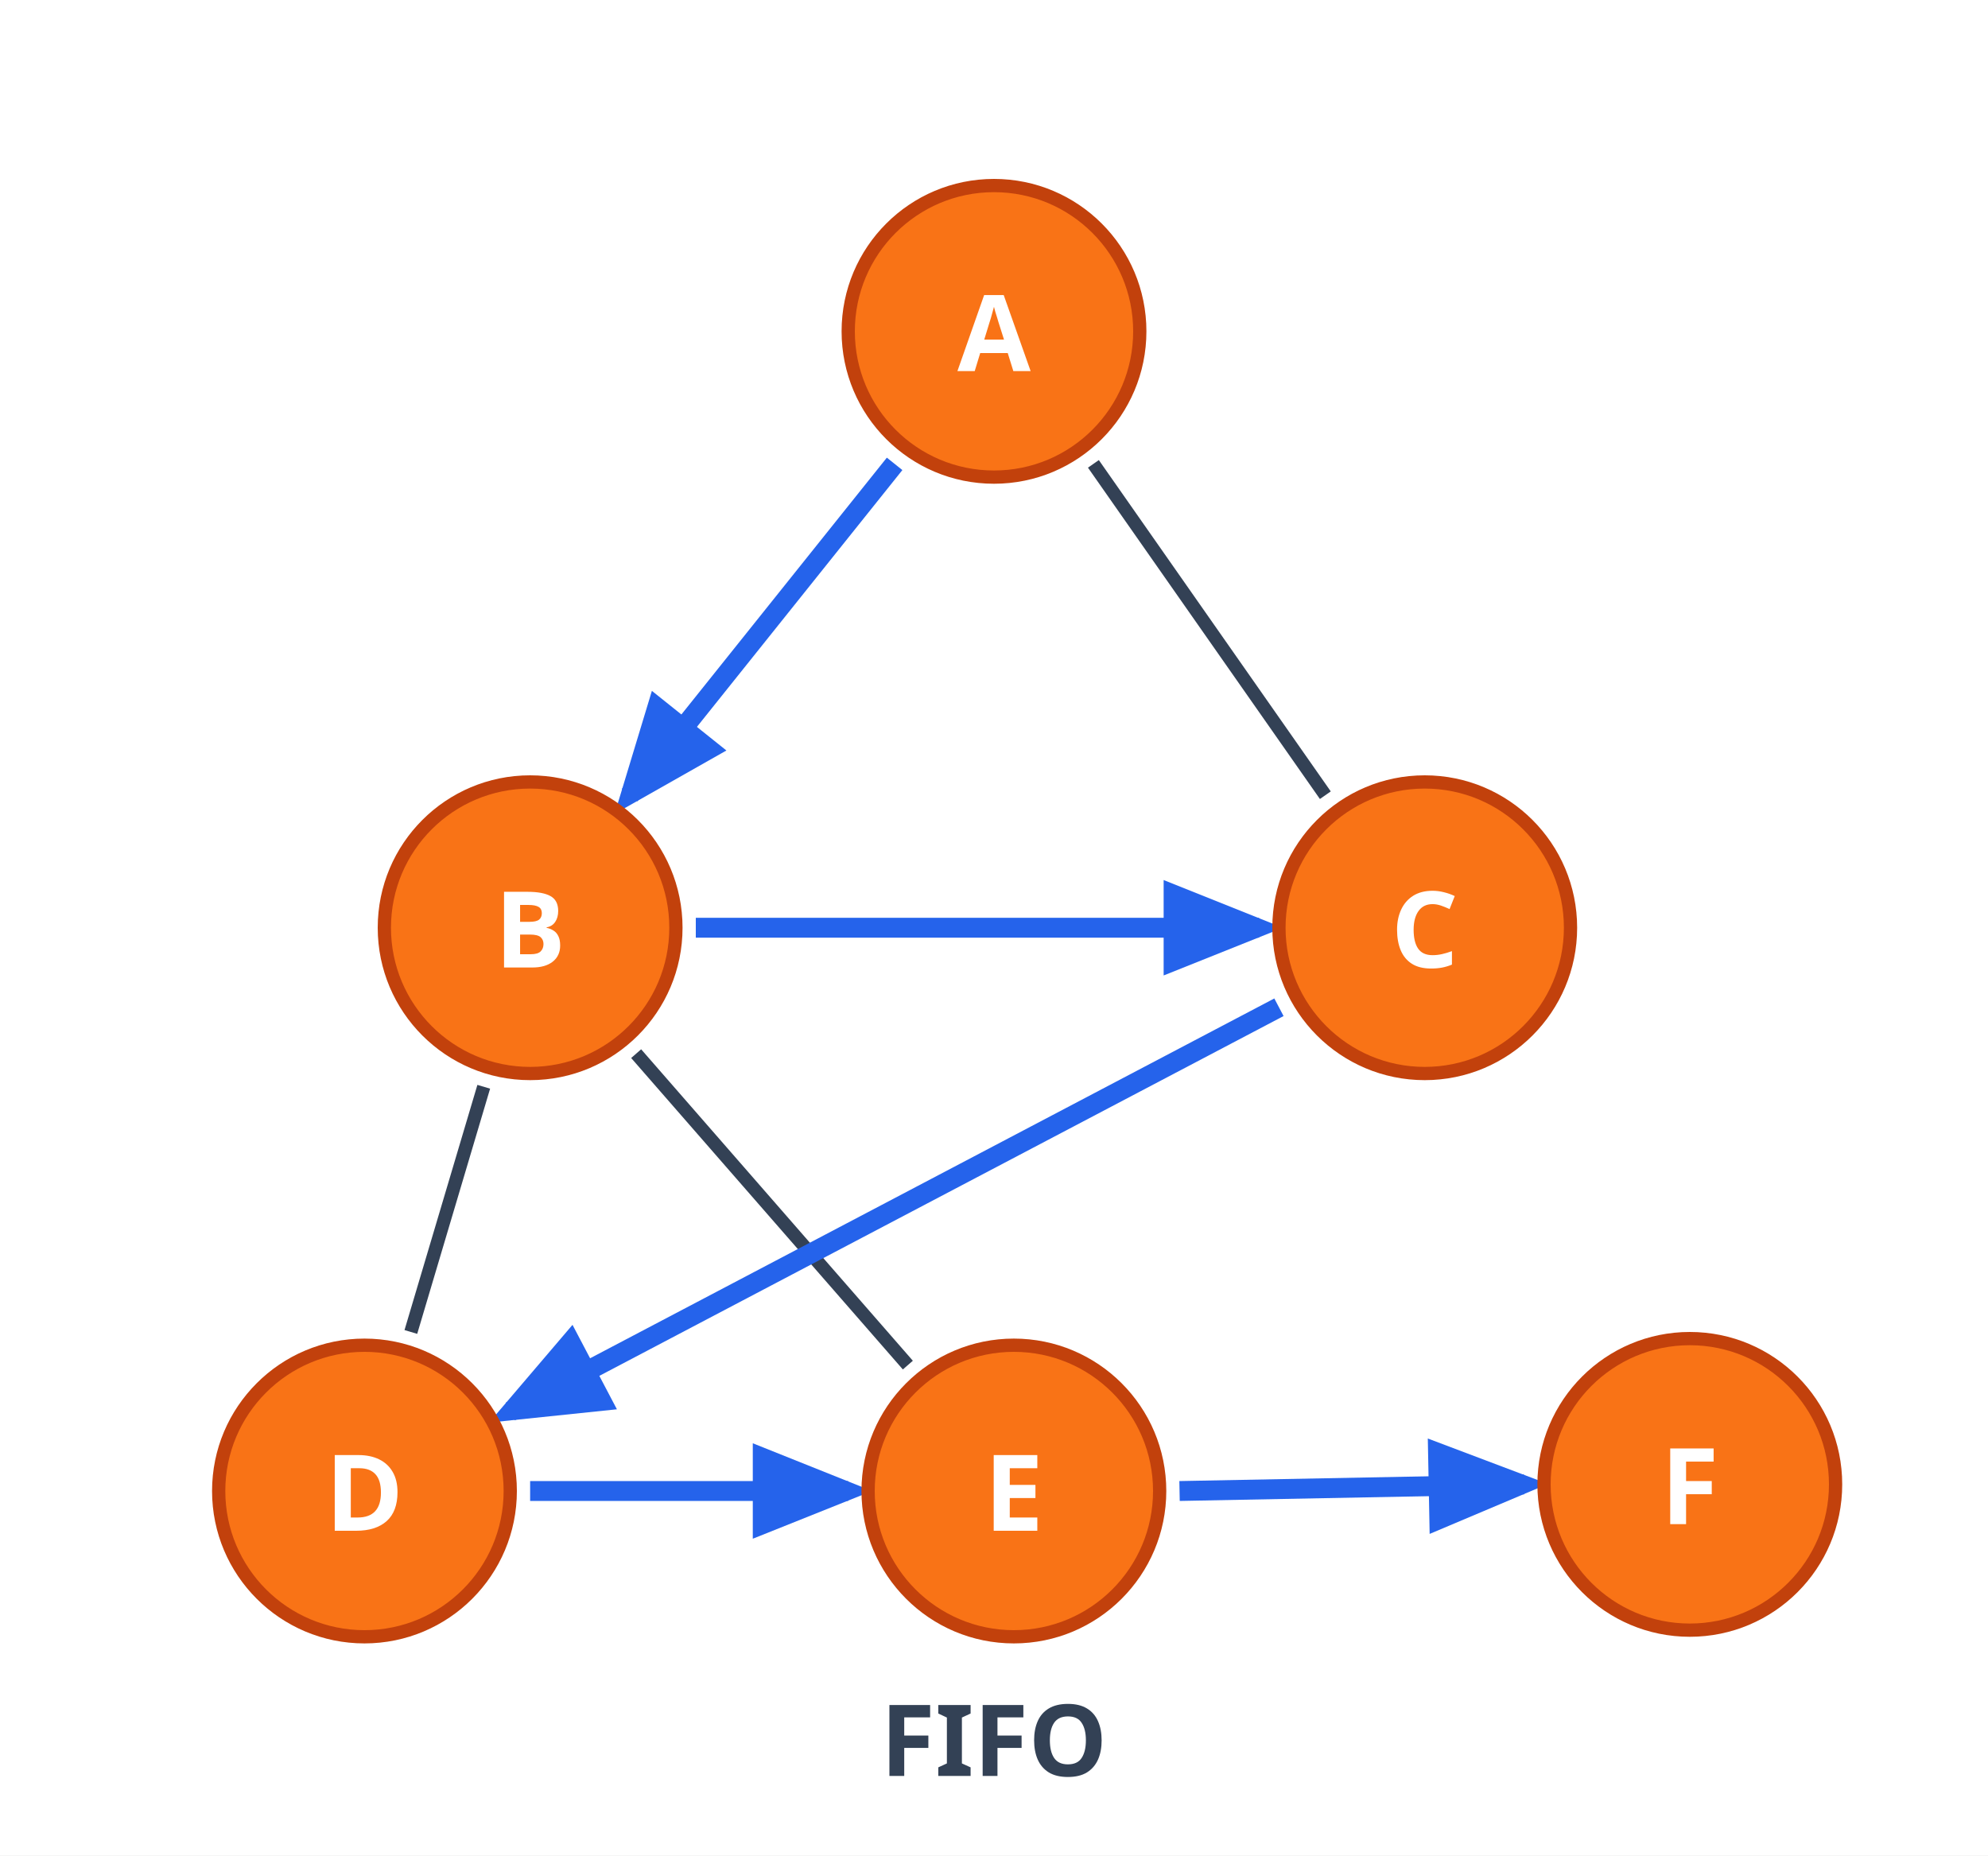
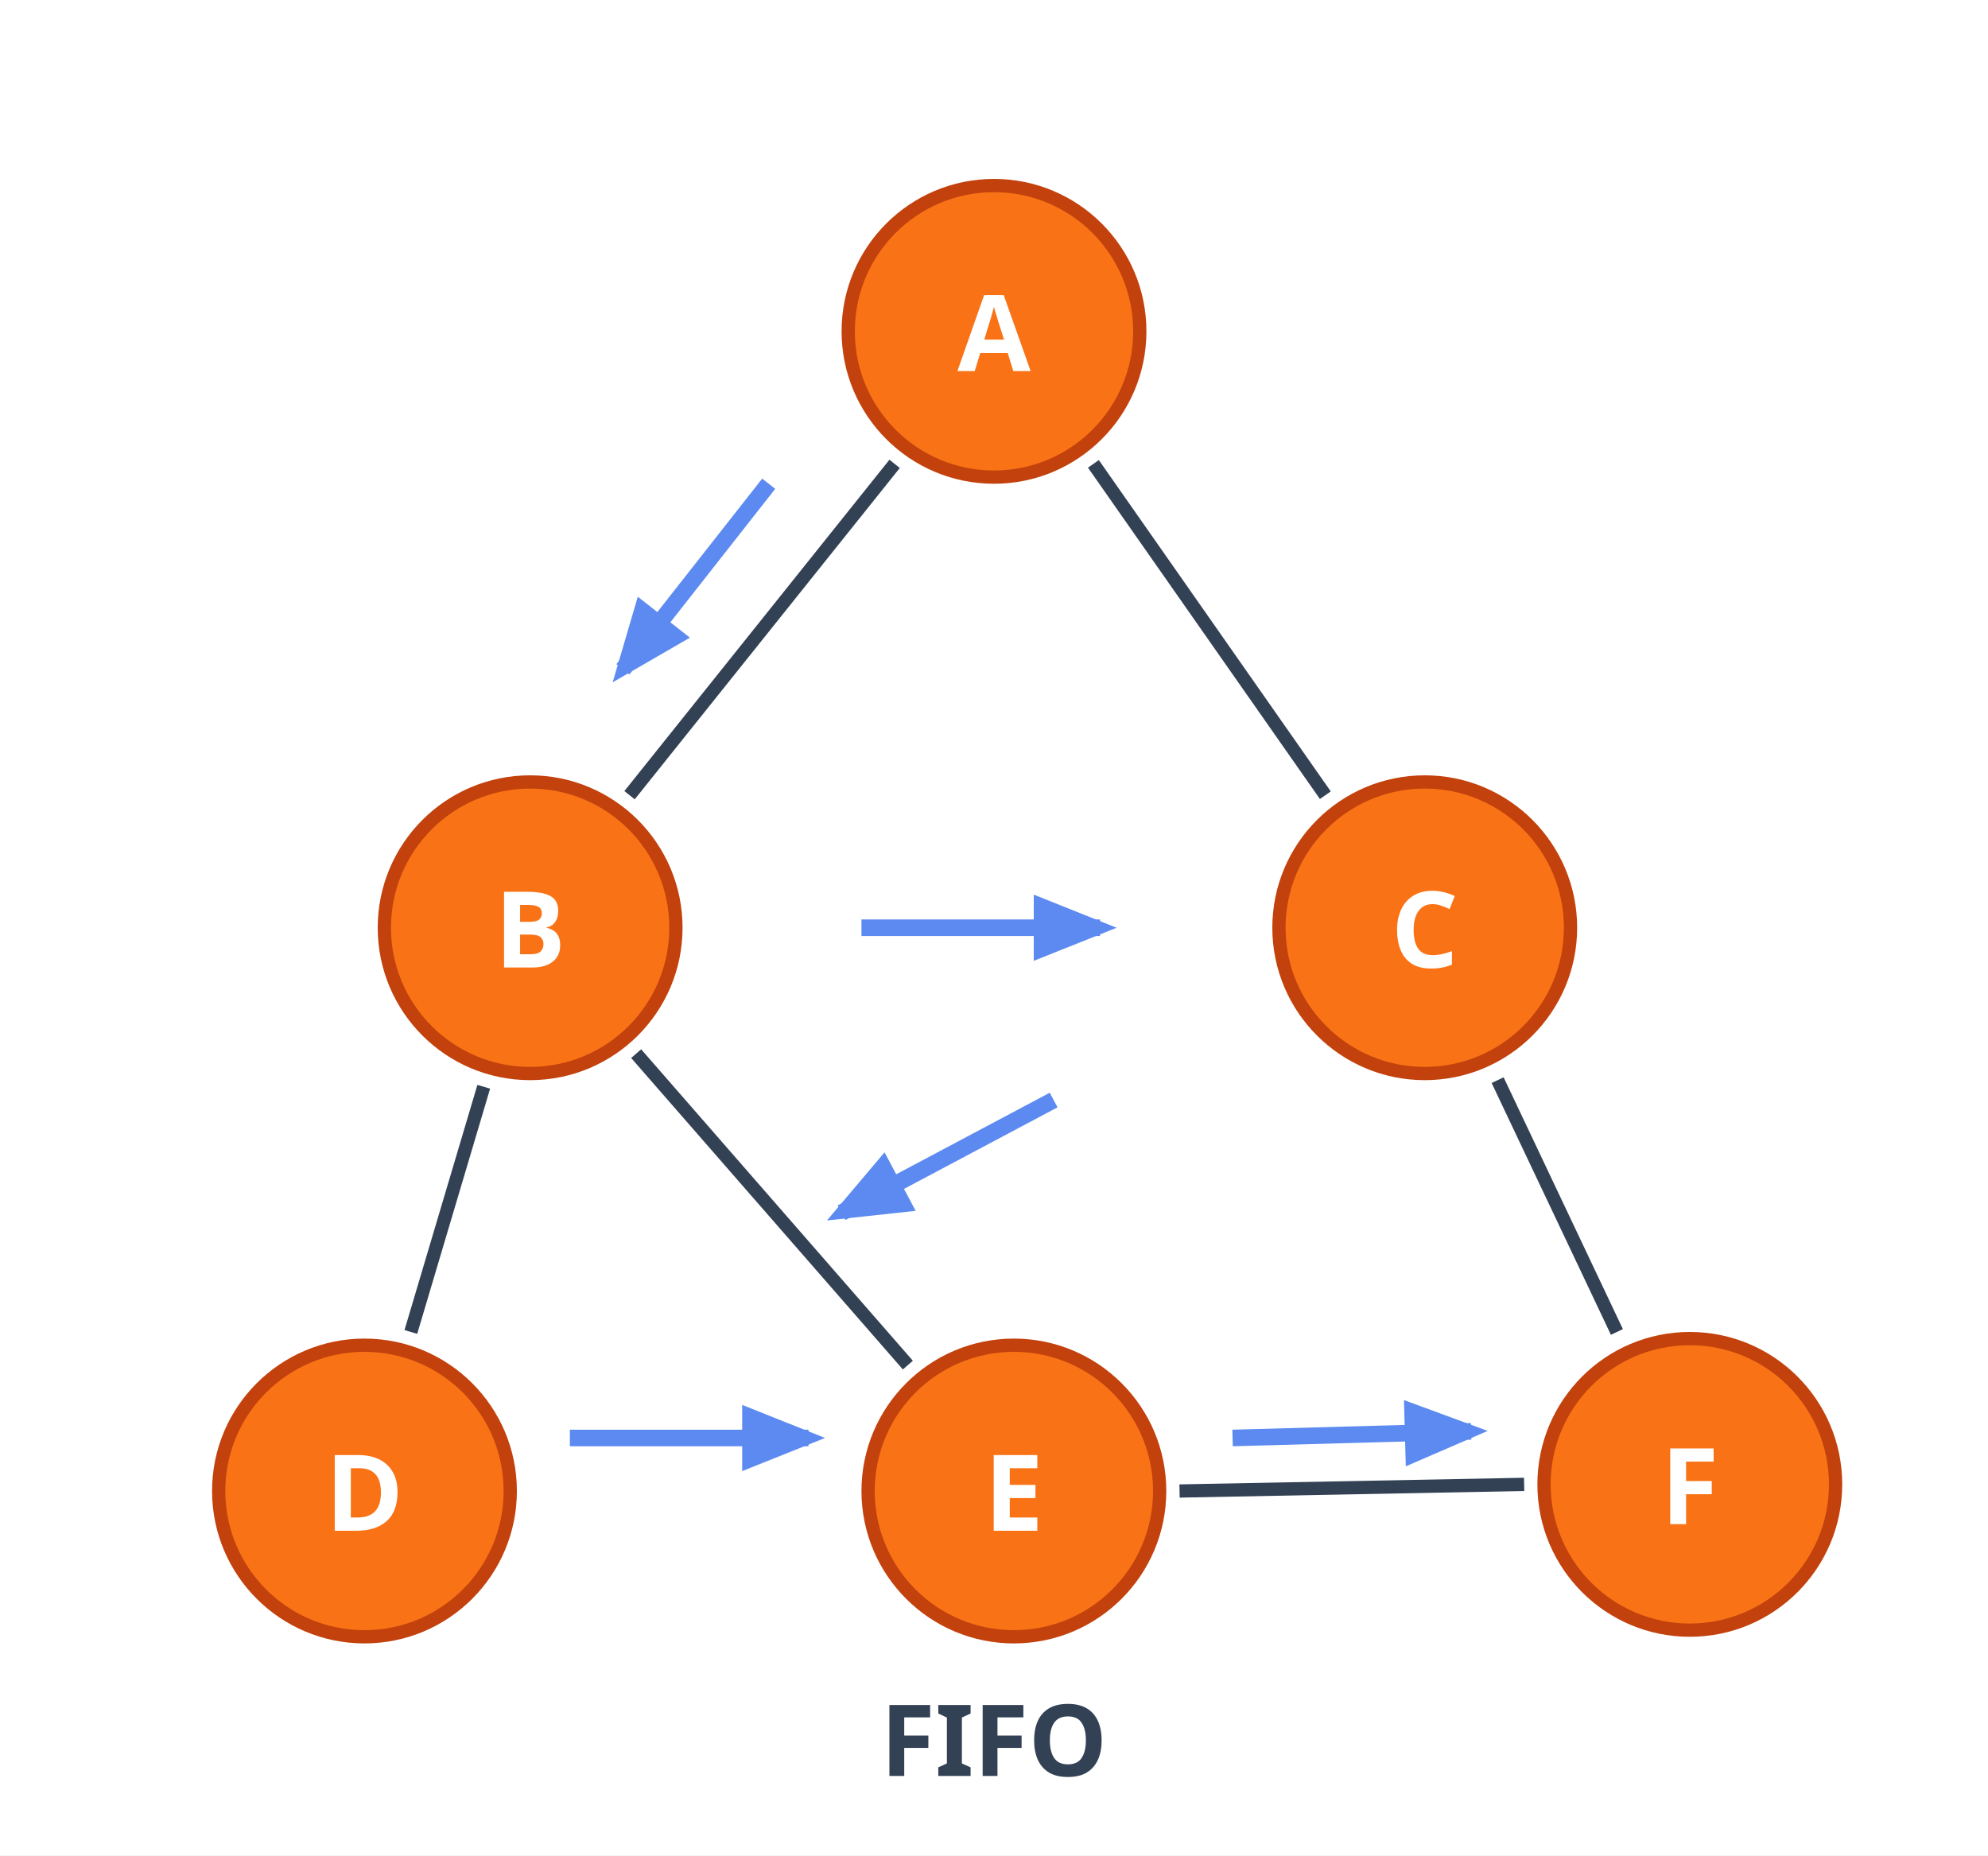
<svg xmlns="http://www.w3.org/2000/svg" viewBox="0 0 300 280" width="300" height="280">
  <defs>
-     <marker id="bfsArrow" viewBox="0 0 10 10" refX="8" refY="5" markerWidth="6" markerHeight="6" orient="auto-start-reverse">
+     <marker id="bfsArrow" viewBox="0 0 10 10" refX="8" refY="5" markerWidth="5" markerHeight="5" orient="auto-start-reverse">
      <path d="M 0 1 L 10 5 L 0 9 z" fill="#2563eb" />
    </marker>
  </defs>
  <rect width="100%" height="100%" fill="#ffffff" />
  <g stroke="#334155" stroke-width="2">
+     <line x1="135" y1="70" x2="95" y2="120" />
    <line x1="165" y1="70" x2="200" y2="120" />
    <line x1="73" y1="164" x2="62" y2="201" />
+     <line x1="226" y1="163" x2="244" y2="201" />
    <line x1="96" y1="159" x2="137" y2="206" />
+     <line x1="178" y1="225" x2="230" y2="224" />
  </g>
-   <g stroke="#2563eb" stroke-width="3" marker-end="url(#bfsArrow)">
-     <line x1="135" y1="70" x2="95" y2="120" />
-     <line x1="105" y1="140" x2="190" y2="140" />
-     <line x1="193" y1="152" x2="77" y2="213" />
-     <line x1="80" y1="225" x2="128" y2="225" />
-     <line x1="178" y1="225" x2="230" y2="224" />
+   <g stroke="#2563eb" stroke-width="2.5" opacity="0.75" marker-end="url(#bfsArrow)">
+     <line x1="116" y1="73" x2="94" y2="101" />
+     <line x1="130" y1="140" x2="166" y2="140" />
+     <line x1="159" y1="166" x2="127" y2="183" />
+     <line x1="86" y1="217" x2="122" y2="217" />
+     <line x1="186" y1="217" x2="222" y2="216" />
  </g>
  <circle cx="150" cy="50" r="22" fill="#f97316" stroke="#c2410c" stroke-width="2" />
  <text x="150" y="56" font-family="sans-serif" font-size="16" font-weight="bold" text-anchor="middle" fill="#ffffff">A</text>
  <circle cx="80" cy="140" r="22" fill="#f97316" stroke="#c2410c" stroke-width="2" />
  <text x="80" y="146" font-family="sans-serif" font-size="16" font-weight="bold" text-anchor="middle" fill="#ffffff">B</text>
  <circle cx="215" cy="140" r="22" fill="#f97316" stroke="#c2410c" stroke-width="2" />
  <text x="215" y="146" font-family="sans-serif" font-size="16" font-weight="bold" text-anchor="middle" fill="#ffffff">C</text>
  <circle cx="55" cy="225" r="22" fill="#f97316" stroke="#c2410c" stroke-width="2" />
  <text x="55" y="231" font-family="sans-serif" font-size="16" font-weight="bold" text-anchor="middle" fill="#ffffff">D</text>
  <circle cx="153" cy="225" r="22" fill="#f97316" stroke="#c2410c" stroke-width="2" />
  <text x="153" y="231" font-family="sans-serif" font-size="16" font-weight="bold" text-anchor="middle" fill="#ffffff">E</text>
  <circle cx="255" cy="224" r="22" fill="#f97316" stroke="#c2410c" stroke-width="2" />
  <text x="255" y="230" font-family="sans-serif" font-size="16" font-weight="bold" text-anchor="middle" fill="#ffffff">F</text>
  <text x="150" y="268" font-family="sans-serif" font-size="15" font-weight="bold" text-anchor="middle" fill="#334155">FIFO</text>
</svg>
